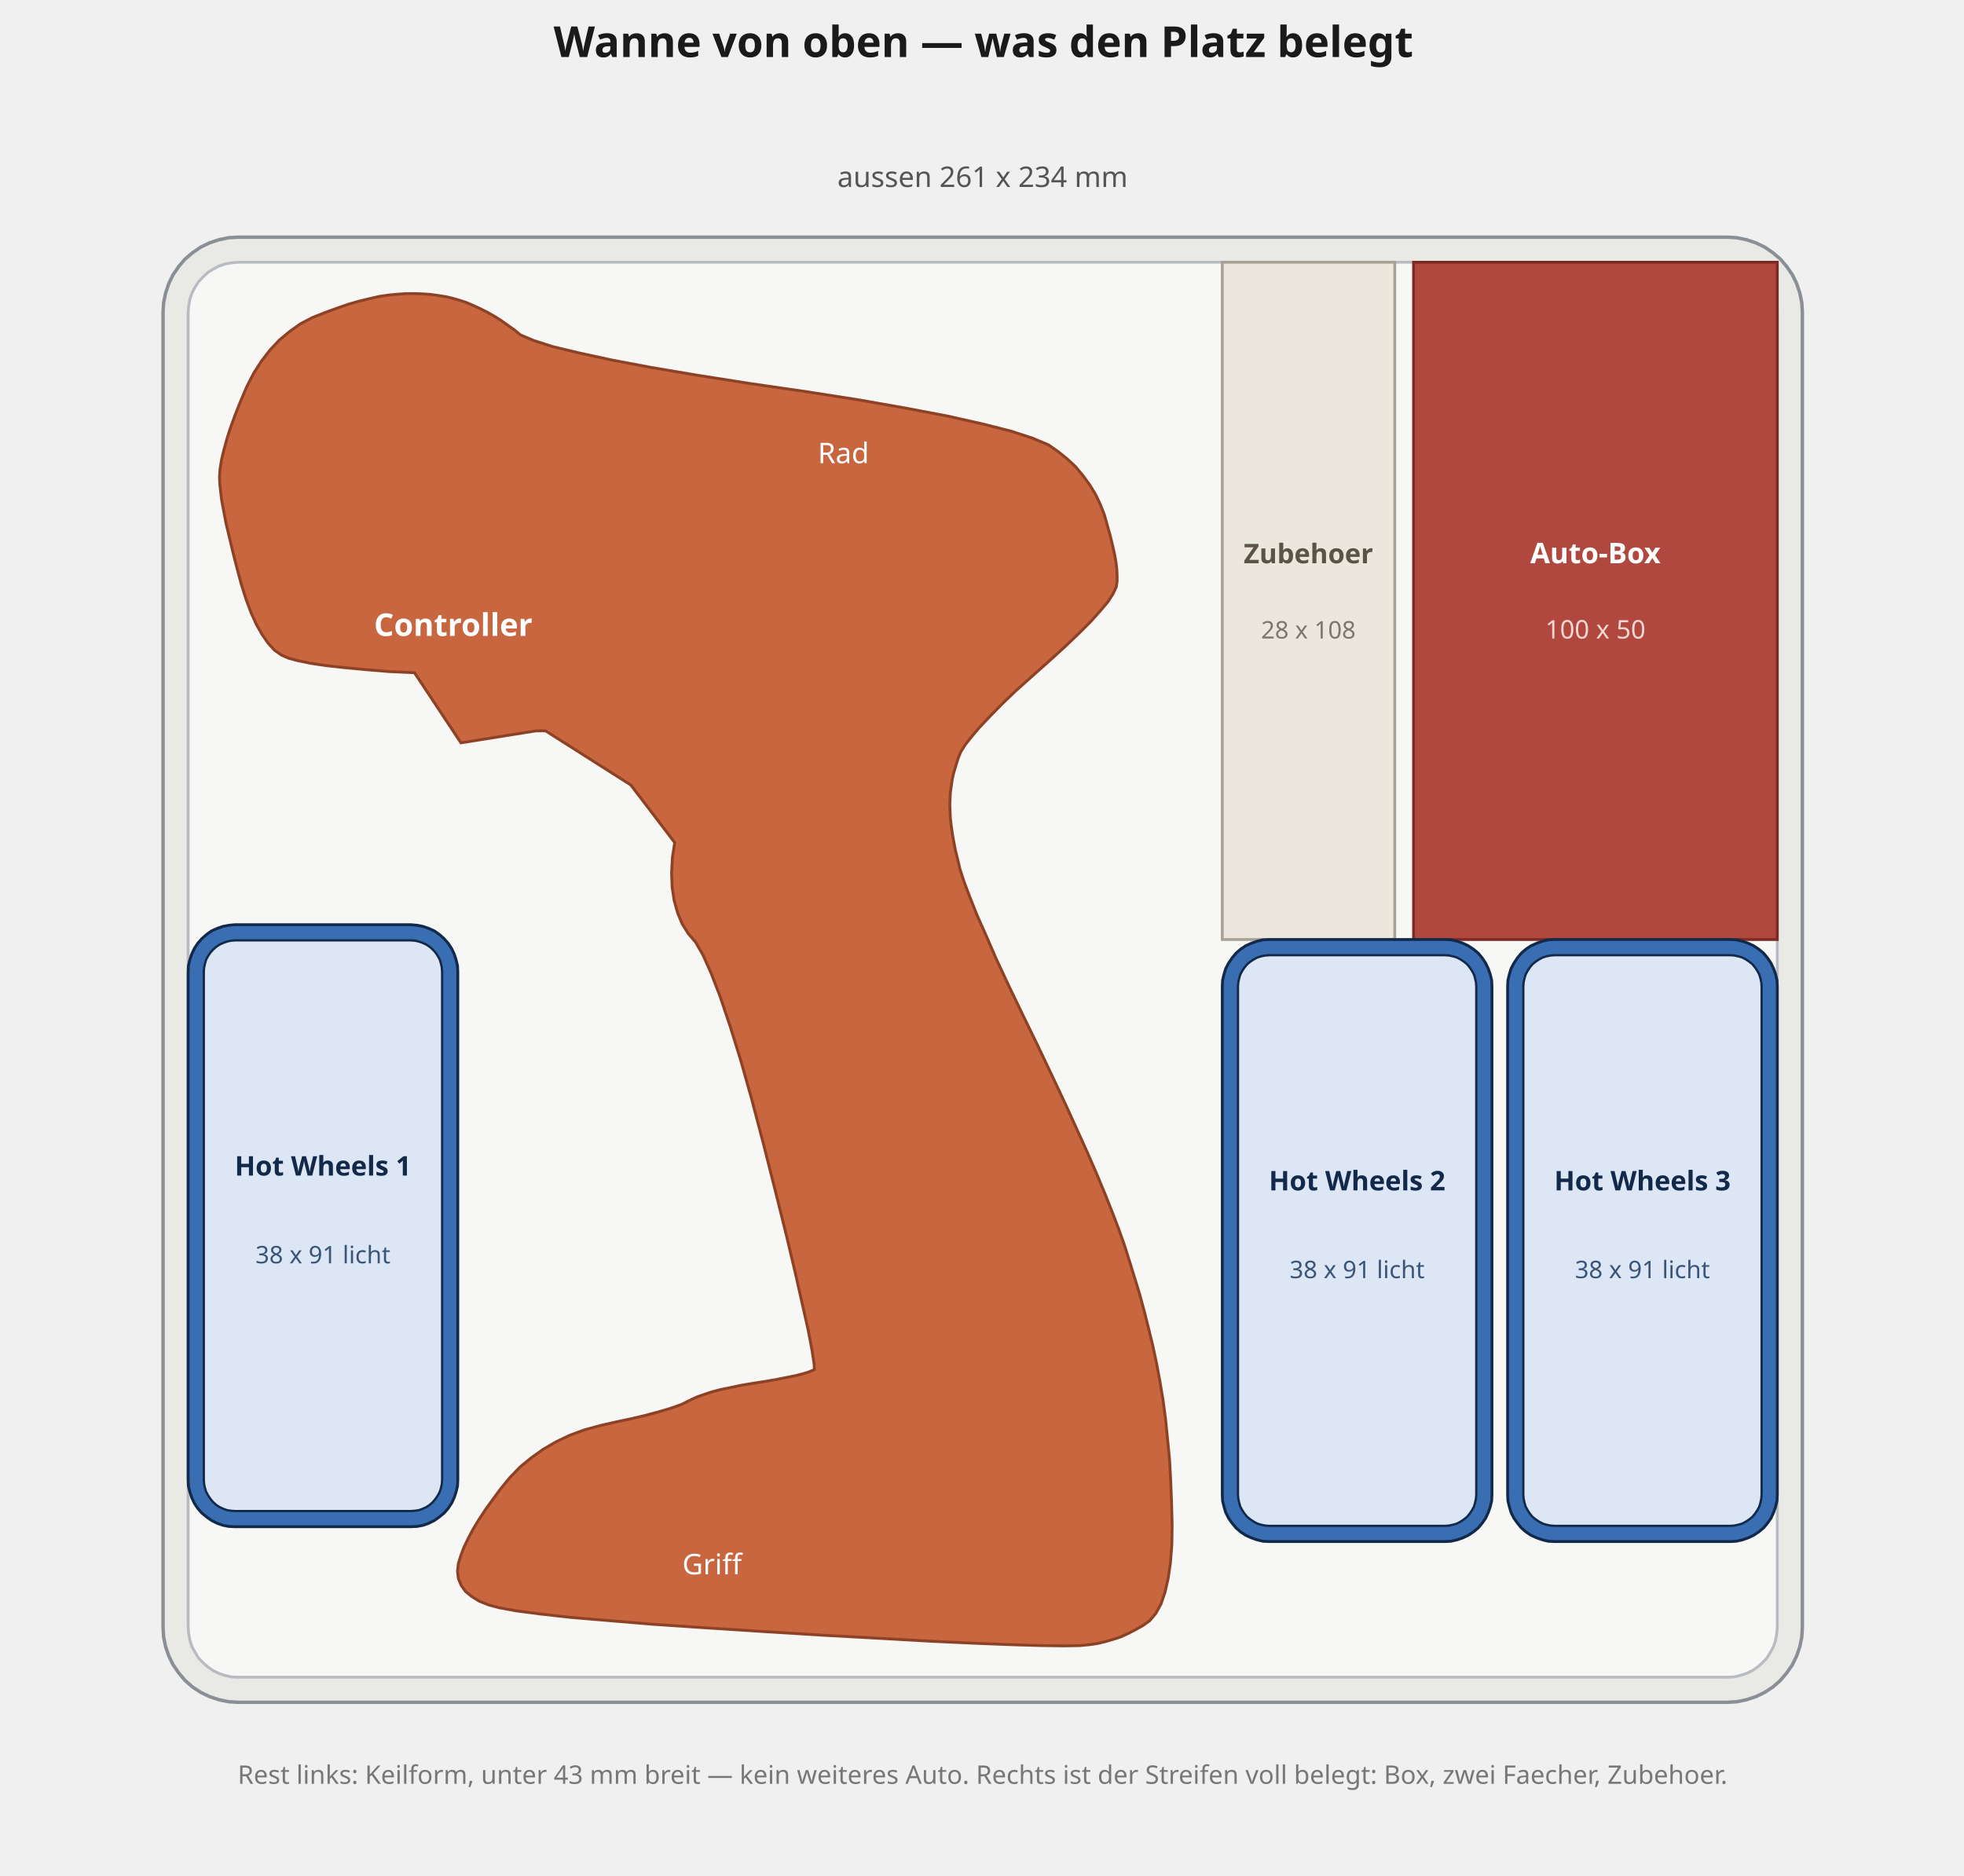
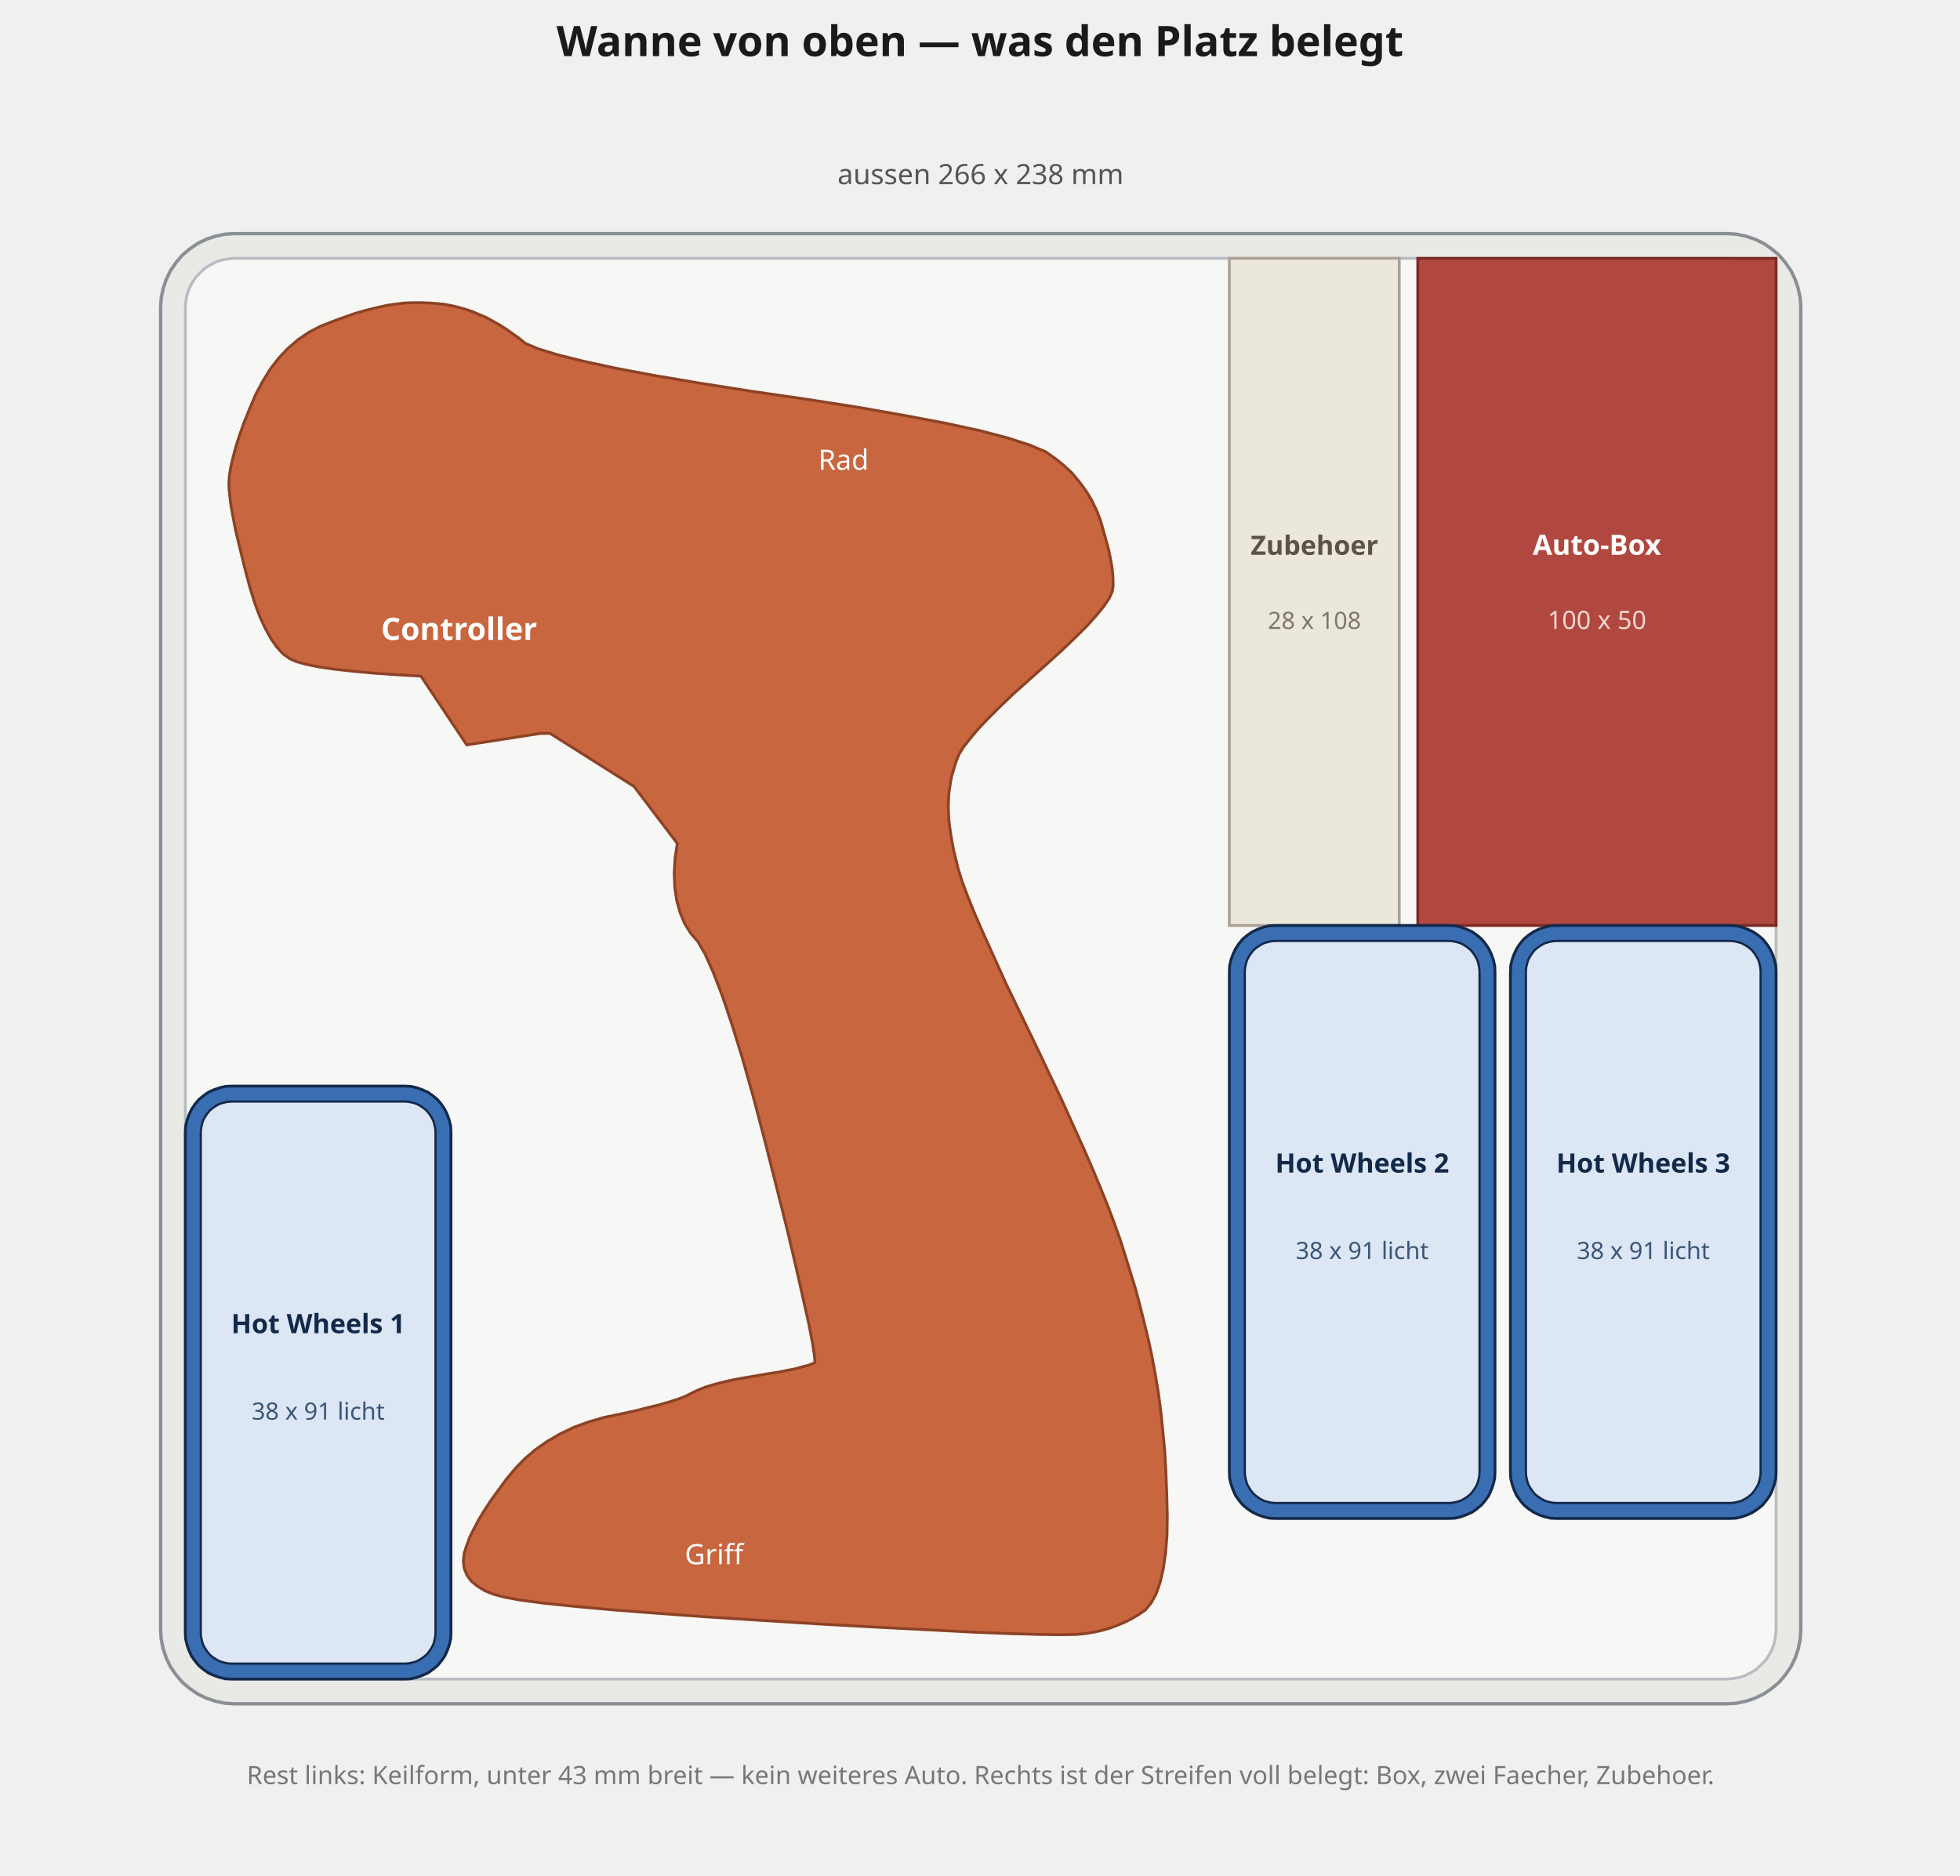
- <svg xmlns="http://www.w3.org/2000/svg" width="689" height="658" viewBox="0 0 689 658">
+ <svg xmlns="http://www.w3.org/2000/svg" width="698" height="668" viewBox="0 0 698 668">
  <rect width="100%%" height="100%%" fill="#fbfbfa" />
-   <text x="345" y="20" font-family="sans-serif" font-size="15" font-weight="600" text-anchor="middle" fill="#1a1a1a">Wanne von oben — was den Platz belegt</text>
-   <polygon points="632.3,109.6 632.1,106.2 631.4,102.8 630.3,99.5 628.8,96.4 626.8,93.5 624.6,90.9 622.0,88.7 619.1,86.7 616.0,85.2 612.7,84.1 609.3,83.4 605.9,83.2 83.6,83.2 80.2,83.4 76.8,84.1 73.5,85.2 70.4,86.7 67.5,88.7 64.9,90.9 62.7,93.5 60.7,96.4 59.2,99.5 58.1,102.8 57.4,106.2 57.2,109.6 57.2,570.8 57.4,574.3 58.1,577.7 59.2,580.9 60.7,584.0 62.7,586.9 64.9,589.5 67.5,591.8 70.4,593.7 73.5,595.2 76.8,596.3 80.2,597.0 83.6,597.2 605.9,597.2 609.3,597.0 612.7,596.3 616.0,595.2 619.1,593.7 622.0,591.8 624.6,589.5 626.8,586.9 628.8,584.0 630.3,580.9 631.4,577.7 632.1,574.3 632.3,570.8" fill="#e9e9e6" stroke="#8a8f96" stroke-width="1.2" />
-   <polygon points="623.5,109.6 623.3,107.3 622.9,105.0 622.2,102.9 621.1,100.8 619.9,98.9 618.3,97.2 616.6,95.6 614.7,94.4 612.6,93.3 610.4,92.6 608.2,92.2 605.9,92.0 83.6,92.0 81.3,92.2 79.0,92.6 76.9,93.3 74.8,94.4 72.9,95.6 71.2,97.2 69.6,98.9 68.4,100.8 67.3,102.9 66.6,105.0 66.2,107.3 66.0,109.6 66.0,570.8 66.2,573.1 66.6,575.4 67.3,577.6 68.4,579.6 69.6,581.6 71.2,583.3 72.9,584.8 74.8,586.1 76.9,587.1 79.0,587.8 81.3,588.3 83.6,588.4 605.9,588.4 608.2,588.3 610.4,587.8 612.6,587.1 614.7,586.1 616.6,584.8 618.3,583.3 619.9,581.6 621.1,579.6 622.2,577.6 622.9,575.4 623.3,573.1 623.5,570.8" fill="#f7f7f5" stroke="#b8bcc2" stroke-width="1.0" />
-   <polygon points="411.2,534.9 411.0,527.1 410.7,519.5 410.3,512.1 409.6,504.9 408.9,497.9 408.0,491.1 406.9,484.5 405.7,478.1 404.4,472.0 402.9,465.9 401.4,459.9 399.8,454.0 398.0,448.1 396.2,442.3 394.4,436.6 392.4,431.0 390.3,425.5 387.8,419.2 384.9,412.2 381.6,404.6 377.8,396.2 373.7,387.2 369.1,377.4 364.1,366.9 358.7,355.8 353.8,345.6 349.5,336.4 345.9,328.1 342.7,320.9 340.2,314.6 338.2,309.3 336.8,305.0 336.0,301.6 335.2,298.4 334.6,295.3 334.1,292.4 333.7,289.6 333.4,287.0 333.3,284.6 333.2,282.3 333.3,280.1 333.4,278.0 333.7,275.9 334.0,273.8 334.4,271.8 335.0,269.7 335.6,267.7 336.3,265.6 337.1,263.7 338.6,261.3 340.8,258.5 343.6,255.2 347.2,251.4 351.4,247.1 356.3,242.4 362.0,237.3 368.3,231.7 373.9,226.6 378.7,222.0 382.8,217.9 386.1,214.2 388.7,211.1 390.5,208.3 391.6,205.9 391.9,204.0 391.9,202.0 391.8,199.7 391.5,197.2 391.0,194.4 390.3,191.3 389.5,188.0 388.5,184.4 387.4,180.5 385.9,176.7 384.2,173.2 382.1,169.8 379.8,166.7 377.3,163.7 374.4,161.0 371.3,158.5 367.9,156.1 362.2,153.7 354.5,151.2 344.6,148.7 332.6,146.0 318.4,143.3 302.0,140.4 283.5,137.5 262.8,134.5 244.4,131.6 228.4,128.9 214.6,126.3 203.1,123.8 193.9,121.6 187.1,119.4 182.6,117.5 180.4,115.7 178.0,114.0 175.6,112.3 173.2,110.8 170.9,109.5 168.5,108.3 166.1,107.2 163.8,106.2 161.4,105.4 159.0,104.7 156.5,104.1 153.9,103.7 151.2,103.3 148.4,103.1 145.6,103.0 142.6,103.0 139.6,103.2 136.4,103.5 133.0,104.0 129.5,104.8 125.8,105.7 122.0,106.8 118.0,108.2 113.9,109.7 109.6,111.4 105.4,113.6 101.6,116.3 98.0,119.3 94.7,122.8 91.7,126.7 88.9,131.1 86.5,135.8 84.3,141.0 82.4,145.8 80.8,150.2 79.5,154.3 78.5,158.0 77.7,161.4 77.2,164.5 77.0,167.3 77.1,169.7 77.4,172.5 77.8,175.7 78.5,179.4 79.3,183.6 80.4,188.2 81.6,193.3 83.0,198.8 84.6,204.8 86.3,210.2 88.1,215.0 90.0,219.2 92.0,222.7 94.1,225.7 96.3,228.1 98.7,229.8 101.2,230.9 104.6,231.8 109.0,232.7 114.3,233.5 120.7,234.2 128.1,234.9 136.5,235.6 145.4,236.0 161.7,260.6 188.0,256.4 191.4,256.4 221.3,275.4 236.7,295.6 235.9,300.8 235.6,306.2 235.8,311.3 236.5,315.9 237.7,320.2 239.3,324.1 241.5,327.6 244.0,330.5 246.6,335.0 249.5,341.5 252.7,349.8 256.1,359.9 259.8,371.8 263.7,385.6 267.8,401.2 272.2,418.6 276.0,433.9 279.1,447.0 281.6,458.1 283.6,467.0 284.9,473.9 285.6,478.5 285.7,480.5 283.5,481.4 281.5,482.0 279.1,482.6 276.1,483.2 272.6,483.9 268.6,484.6 264.1,485.3 259.9,486.0 256.2,486.8 252.7,487.5 249.7,488.3 247.0,489.2 244.7,490.0 242.7,490.9 239.3,492.6 236.9,493.5 233.8,494.5 230.3,495.5 226.2,496.6 221.5,497.7 216.3,498.8 210.6,500.1 205.1,501.6 199.9,503.5 195.1,505.8 190.6,508.4 186.4,511.4 182.5,514.6 178.9,518.3 175.7,522.2 172.9,526.0 170.3,529.6 168.0,533.1 166.0,536.4 164.3,539.6 162.8,542.7 161.7,545.6 160.8,548.5 160.5,551.2 160.8,553.8 161.8,556.2 163.3,558.3 165.5,560.1 168.1,561.7 171.3,563.0 175.0,564.0 181.0,565.1 189.4,566.2 200.1,567.4 213.2,568.5 228.7,569.8 246.5,571.0 266.7,572.3 289.3,573.7 309.5,574.8 327.1,575.8 342.4,576.5 355.2,577.0 365.5,577.3 373.4,577.4 378.9,577.3 382.0,577.0 384.9,576.6 387.8,575.9 390.6,575.1 393.3,574.2 395.9,573.0 398.4,571.7 400.9,570.3 403.3,568.6 405.5,566.0 407.3,562.7 408.7,558.6 409.8,553.8 410.6,548.3 411.1,541.9" fill="#c8663f" stroke="#8d4225" stroke-width="1.0" />
-   <text x="295.9" y="162.5" font-family="sans-serif" font-size="10.0" text-anchor="middle" fill="#fff">Rad</text>
-   <text x="249.8" y="552.3" font-family="sans-serif" font-size="10.0" text-anchor="middle" fill="#fff">Griff</text>
-   <text x="159.0" y="223.1" font-family="sans-serif" font-size="11.0" text-anchor="middle" fill="#fff" font-weight="600">Controller</text>
-   <polygon points="428.8,329.6 489.3,329.6 489.3,92.0 428.8,92.0" fill="#ece7dd" stroke="#a9a196" stroke-width="1.0" />
-   <text x="459.0" y="197.6" font-family="sans-serif" font-size="9.5" text-anchor="middle" fill="#5c5348" font-weight="600">Zubehoer</text>
-   <text x="459.0" y="224.0" font-family="sans-serif" font-size="8.5" text-anchor="middle" fill="#7d766c">28 x 108</text>
-   <polygon points="495.9,329.6 623.5,329.6 623.5,92.0 495.9,92.0" fill="#b1483f" stroke="#7d2a23" stroke-width="1.0" />
-   <text x="559.7" y="197.6" font-family="sans-serif" font-size="10.0" text-anchor="middle" fill="#fff" font-weight="600">Auto-Box</text>
-   <text x="559.7" y="224.0" font-family="sans-serif" font-size="9.0" text-anchor="middle" fill="#f4d7d2">100 x 50</text>
-   <polygon points="160.6,340.9 160.5,338.8 160.0,336.7 159.3,334.6 158.4,332.7 157.2,330.9 155.8,329.3 154.1,327.8 152.4,326.6 150.4,325.7 148.4,325.0 146.3,324.6 144.1,324.4 82.5,324.4 80.3,324.6 78.2,325.0 76.2,325.7 74.2,326.6 72.5,327.8 70.8,329.3 69.4,330.9 68.2,332.7 67.3,334.6 66.6,336.7 66.1,338.8 66.0,340.9 66.0,519.1 66.1,521.3 66.6,523.4 67.3,525.5 68.2,527.4 69.4,529.2 70.8,530.8 72.5,532.2 74.2,533.4 76.2,534.4 78.2,535.1 80.3,535.5 82.5,535.6 144.1,535.6 146.3,535.5 148.4,535.1 150.4,534.4 152.4,533.4 154.1,532.2 155.8,530.8 157.2,529.2 158.4,527.4 159.3,525.5 160.0,523.4 160.5,521.3 160.6,519.1" fill="#3a6eb2" stroke="#12294a" stroke-width="1.0" />
-   <polygon points="155.1,340.9 155.0,339.5 154.7,338.1 154.3,336.7 153.6,335.4 152.8,334.2 151.9,333.2 150.8,332.2 149.6,331.4 148.3,330.8 146.9,330.3 145.5,330.0 144.1,329.9 82.5,329.9 81.1,330.0 79.7,330.3 78.3,330.8 77.0,331.4 75.8,332.2 74.7,333.2 73.8,334.2 73.0,335.4 72.3,336.7 71.9,338.1 71.6,339.5 71.5,340.9 71.5,519.1 71.6,520.6 71.9,522.0 72.3,523.3 73.0,524.6 73.8,525.8 74.7,526.9 75.8,527.9 77.0,528.7 78.3,529.3 79.7,529.8 81.1,530.0 82.5,530.1 144.1,530.1 145.5,530.0 146.9,529.8 148.3,529.3 149.6,528.7 150.8,527.9 151.9,526.9 152.8,525.8 153.6,524.6 154.3,523.3 154.7,522.0 155.0,520.6 155.1,519.1" fill="#dce6f4" stroke="#12294a" stroke-width="0.8" />
-   <text x="113.3" y="412.4" font-family="sans-serif" font-size="9.5" text-anchor="middle" fill="#12294a" font-weight="600">Hot Wheels 1</text>
-   <text x="113.3" y="443.2" font-family="sans-serif" font-size="8.5" text-anchor="middle" fill="#3a5578">38 x 91 licht</text>
-   <polygon points="523.4,346.1 523.3,343.9 522.8,341.8 522.1,339.8 521.2,337.9 520.0,336.1 518.6,334.4 516.9,333.0 515.1,331.8 513.2,330.9 511.2,330.2 509.0,329.7 506.9,329.6 445.3,329.6 443.1,329.7 441.0,330.2 439.0,330.9 437.0,331.8 435.2,333.0 433.6,334.4 432.2,336.1 431.0,337.9 430.0,339.8 429.4,341.8 428.9,343.9 428.8,346.1 428.8,524.3 428.9,526.5 429.4,528.6 430.0,530.6 431.0,532.6 432.2,534.3 433.6,536.0 435.2,537.4 437.0,538.6 439.0,539.5 441.0,540.2 443.1,540.7 445.3,540.8 506.9,540.8 509.0,540.7 511.2,540.2 513.2,539.5 515.1,538.6 516.9,537.4 518.6,536.0 520.0,534.3 521.2,532.6 522.1,530.6 522.8,528.6 523.3,526.5 523.4,524.3" fill="#3a6eb2" stroke="#12294a" stroke-width="1.0" />
-   <polygon points="517.9,346.1 517.8,344.7 517.5,343.3 517.1,341.9 516.4,340.6 515.6,339.4 514.7,338.3 513.6,337.4 512.4,336.6 511.1,335.9 509.7,335.5 508.3,335.2 506.9,335.1 445.3,335.1 443.9,335.2 442.4,335.5 441.1,335.9 439.8,336.6 438.6,337.4 437.5,338.3 436.6,339.4 435.8,340.6 435.1,341.9 434.7,343.3 434.4,344.7 434.3,346.1 434.3,524.3 434.4,525.7 434.7,527.1 435.1,528.5 435.8,529.8 436.6,531.0 437.5,532.1 438.6,533.0 439.8,533.8 441.1,534.5 442.4,534.9 443.9,535.2 445.3,535.3 506.9,535.3 508.3,535.2 509.7,534.9 511.1,534.5 512.4,533.8 513.6,533.0 514.7,532.1 515.6,531.0 516.4,529.8 517.1,528.5 517.5,527.1 517.8,525.7 517.9,524.3" fill="#dce6f4" stroke="#12294a" stroke-width="0.8" />
-   <text x="476.1" y="417.6" font-family="sans-serif" font-size="9.5" text-anchor="middle" fill="#12294a" font-weight="600">Hot Wheels 2</text>
-   <text x="476.1" y="448.4" font-family="sans-serif" font-size="8.5" text-anchor="middle" fill="#3a5578">38 x 91 licht</text>
-   <polygon points="623.5,346.1 623.4,343.9 622.9,341.8 622.2,339.8 621.3,337.9 620.1,336.1 618.7,334.4 617.0,333.0 615.2,331.8 613.3,330.9 611.3,330.2 609.1,329.7 607.0,329.6 545.4,329.6 543.2,329.7 541.1,330.2 539.1,330.9 537.1,331.8 535.3,333.0 533.7,334.4 532.3,336.1 531.1,337.9 530.1,339.8 529.5,341.8 529.0,343.9 528.9,346.1 528.9,524.3 529.0,526.5 529.5,528.6 530.1,530.6 531.1,532.6 532.3,534.3 533.7,536.0 535.3,537.4 537.1,538.6 539.1,539.5 541.1,540.2 543.2,540.7 545.4,540.8 607.0,540.8 609.1,540.7 611.3,540.2 613.3,539.5 615.2,538.6 617.0,537.4 618.7,536.0 620.1,534.3 621.3,532.6 622.2,530.6 622.9,528.6 623.4,526.5 623.5,524.3" fill="#3a6eb2" stroke="#12294a" stroke-width="1.0" />
-   <polygon points="618.0,346.1 617.9,344.7 617.6,343.3 617.2,341.9 616.5,340.6 615.7,339.4 614.8,338.3 613.7,337.4 612.5,336.6 611.2,335.9 609.8,335.5 608.4,335.2 607.0,335.1 545.4,335.1 544.0,335.2 542.5,335.5 541.2,335.9 539.9,336.6 538.7,337.4 537.6,338.3 536.7,339.4 535.9,340.6 535.2,341.9 534.8,343.3 534.5,344.7 534.4,346.1 534.4,524.3 534.5,525.7 534.8,527.1 535.2,528.5 535.9,529.8 536.7,531.0 537.6,532.1 538.7,533.0 539.9,533.8 541.2,534.5 542.5,534.9 544.0,535.2 545.4,535.3 607.0,535.3 608.4,535.2 609.8,534.9 611.2,534.5 612.5,533.8 613.7,533.0 614.8,532.1 615.7,531.0 616.5,529.8 617.2,528.5 617.6,527.1 617.9,525.7 618.0,524.3" fill="#dce6f4" stroke="#12294a" stroke-width="0.8" />
-   <text x="576.2" y="417.6" font-family="sans-serif" font-size="9.5" text-anchor="middle" fill="#12294a" font-weight="600">Hot Wheels 3</text>
-   <text x="576.2" y="448.4" font-family="sans-serif" font-size="8.5" text-anchor="middle" fill="#3a5578">38 x 91 licht</text>
-   <text x="344.7" y="65.6" font-family="sans-serif" font-size="10.0" text-anchor="middle" fill="#555">aussen 261 x 234 mm</text>
-   <text x="344.7" y="625.8" font-family="sans-serif" font-size="9.0" text-anchor="middle" fill="#777">Rest links: Keilform, unter 43 mm breit — kein weiteres Auto. Rechts ist der Streifen voll belegt: Box, zwei Faecher, Zubehoer.</text>
+   <text x="349" y="20" font-family="sans-serif" font-size="15" font-weight="600" text-anchor="middle" fill="#1a1a1a">Wanne von oben — was den Platz belegt</text>
+   <polygon points="641.3,109.6 641.1,106.2 640.4,102.8 639.3,99.5 637.8,96.4 635.8,93.5 633.6,90.9 631.0,88.7 628.1,86.7 625.0,85.2 621.7,84.1 618.3,83.4 614.9,83.2 83.6,83.2 80.2,83.4 76.8,84.1 73.5,85.2 70.4,86.7 67.5,88.7 64.9,90.9 62.7,93.5 60.7,96.4 59.2,99.5 58.1,102.8 57.4,106.2 57.2,109.6 57.2,580.4 57.4,583.8 58.1,587.2 59.2,590.5 60.7,593.6 62.7,596.5 64.9,599.1 67.5,601.3 70.4,603.3 73.5,604.8 76.8,605.9 80.2,606.6 83.6,606.8 614.9,606.8 618.3,606.6 621.7,605.9 625.0,604.8 628.1,603.3 631.0,601.3 633.6,599.1 635.8,596.5 637.8,593.6 639.3,590.5 640.4,587.2 641.1,583.8 641.3,580.4" fill="#e9e9e6" stroke="#8a8f96" stroke-width="1.2" />
+   <polygon points="632.5,109.6 632.3,107.3 631.9,105.0 631.2,102.9 630.1,100.8 628.9,98.9 627.3,97.2 625.6,95.6 623.7,94.4 621.6,93.3 619.5,92.6 617.2,92.2 614.9,92.0 83.6,92.0 81.3,92.2 79.0,92.6 76.9,93.3 74.8,94.4 72.9,95.6 71.2,97.2 69.6,98.9 68.4,100.8 67.3,102.9 66.6,105.0 66.2,107.3 66.0,109.6 66.0,580.4 66.2,582.7 66.6,585.0 67.3,587.1 68.4,589.2 69.6,591.1 71.2,592.8 72.9,594.4 74.8,595.6 76.9,596.7 79.0,597.4 81.3,597.8 83.6,598.0 614.9,598.0 617.2,597.8 619.5,597.4 621.6,596.7 623.7,595.6 625.6,594.4 627.3,592.8 628.9,591.1 630.1,589.2 631.2,587.1 631.9,585.0 632.3,582.7 632.5,580.4" fill="#f7f7f5" stroke="#b8bcc2" stroke-width="1.0" />
+   <polygon points="415.7,539.7 415.5,531.8 415.2,524.2 414.8,516.8 414.1,509.6 413.4,502.7 412.5,495.9 411.4,489.3 410.2,482.9 408.9,476.8 407.4,470.7 405.9,464.7 404.3,458.7 402.5,452.9 400.7,447.1 398.9,441.4 396.9,435.8 394.8,430.2 392.3,424.0 389.4,417.0 386.1,409.4 382.3,401.0 378.2,391.9 373.6,382.2 368.6,371.7 363.2,360.5 358.3,350.4 354.1,341.1 350.4,332.9 347.2,325.6 344.7,319.4 342.7,314.1 341.3,309.7 340.5,306.4 339.7,303.2 339.1,300.1 338.6,297.2 338.2,294.4 337.9,291.8 337.8,289.4 337.7,287.1 337.8,284.9 337.9,282.8 338.2,280.7 338.5,278.6 338.9,276.5 339.5,274.5 340.1,272.4 340.8,270.4 341.6,268.5 343.1,266.1 345.3,263.3 348.1,259.9 351.7,256.1 355.9,251.9 360.8,247.2 366.5,242.1 372.8,236.5 378.4,231.4 383.2,226.8 387.3,222.7 390.6,219.0 393.2,215.8 395.0,213.1 396.1,210.7 396.4,208.8 396.4,206.8 396.3,204.5 396.0,202.0 395.5,199.2 394.9,196.1 394.0,192.8 393.0,189.2 391.9,185.3 390.4,181.5 388.7,178.0 386.6,174.6 384.3,171.5 381.8,168.5 378.9,165.8 375.8,163.3 372.4,160.9 366.7,158.5 359.0,156.0 349.1,153.4 337.1,150.8 322.9,148.1 306.5,145.2 288.0,142.3 267.3,139.3 248.9,136.4 232.9,133.7 219.1,131.1 207.6,128.6 198.4,126.3 191.6,124.2 187.1,122.3 184.9,120.5 182.5,118.8 180.1,117.1 177.7,115.6 175.4,114.3 173.0,113.0 170.6,112.0 168.3,111.0 165.9,110.2 163.5,109.5 161.0,108.9 158.4,108.4 155.7,108.1 152.9,107.9 150.1,107.8 147.1,107.8 144.1,107.9 140.9,108.3 137.5,108.8 134.0,109.6 130.3,110.5 126.5,111.6 122.5,113.0 118.4,114.5 114.1,116.2 109.9,118.4 106.1,121.0 102.5,124.1 99.2,127.6 96.2,131.5 93.5,135.9 91.0,140.6 88.8,145.8 86.9,150.5 85.3,155.0 84.0,159.1 83.0,162.8 82.2,166.2 81.7,169.3 81.5,172.0 81.6,174.4 81.9,177.3 82.3,180.5 83.0,184.2 83.8,188.4 84.9,193.0 86.1,198.0 87.5,203.6 89.1,209.6 90.8,215.0 92.6,219.8 94.5,223.9 96.5,227.5 98.6,230.5 100.8,232.9 103.2,234.6 105.7,235.7 109.1,236.6 113.5,237.5 118.8,238.3 125.2,239.0 132.6,239.7 141.1,240.3 149.9,240.8 166.2,265.3 192.5,261.2 195.9,261.2 225.8,280.1 241.2,300.4 240.4,305.6 240.1,311.0 240.3,316.1 241.0,320.7 242.2,325.0 243.8,328.9 246.0,332.4 248.5,335.3 251.1,339.8 254.0,346.3 257.2,354.6 260.6,364.7 264.3,376.6 268.2,390.4 272.3,406.0 276.7,423.4 280.5,438.6 283.6,451.8 286.1,462.9 288.1,471.8 289.4,478.6 290.1,483.3 290.2,485.3 288.0,486.2 286.0,486.7 283.6,487.4 280.6,488.0 277.1,488.7 273.1,489.3 268.6,490.1 264.4,490.8 260.7,491.5 257.2,492.3 254.2,493.1 251.5,493.9 249.2,494.8 247.2,495.7 243.8,497.4 241.4,498.3 238.3,499.3 234.8,500.3 230.7,501.3 226.0,502.5 220.9,503.6 215.1,504.8 209.6,506.4 204.4,508.3 199.6,510.6 195.1,513.2 190.9,516.1 187.0,519.4 183.4,523.1 180.2,527.0 177.4,530.8 174.8,534.4 172.5,537.9 170.5,541.2 168.8,544.4 167.3,547.4 166.2,550.4 165.3,553.2 165.0,556.0 165.3,558.6 166.3,561.0 167.8,563.1 170.0,564.9 172.6,566.5 175.8,567.8 179.5,568.8 185.5,569.9 193.9,571.0 204.6,572.1 217.7,573.3 233.2,574.5 251.0,575.8 271.3,577.1 293.8,578.5 314.0,579.6 331.6,580.5 346.9,581.3 359.7,581.8 370.0,582.1 377.9,582.2 383.4,582.1 386.5,581.8 389.4,581.3 392.3,580.7 395.1,579.9 397.8,578.9 400.4,577.8 403.0,576.5 405.4,575.1 407.9,573.4 410.0,570.8 411.8,567.5 413.2,563.4 414.3,558.6 415.1,553.0 415.6,546.7" fill="#c8663f" stroke="#8d4225" stroke-width="1.0" />
+   <text x="300.4" y="167.3" font-family="sans-serif" font-size="10.0" text-anchor="middle" fill="#fff">Rad</text>
+   <text x="254.3" y="557.1" font-family="sans-serif" font-size="10.0" text-anchor="middle" fill="#fff">Griff</text>
+   <text x="163.5" y="227.9" font-family="sans-serif" font-size="11.0" text-anchor="middle" fill="#fff" font-weight="600">Controller</text>
+   <polygon points="437.8,329.6 498.3,329.6 498.3,92.0 437.8,92.0" fill="#ece7dd" stroke="#a9a196" stroke-width="1.0" />
+   <text x="468.1" y="197.6" font-family="sans-serif" font-size="9.5" text-anchor="middle" fill="#5c5348" font-weight="600">Zubehoer</text>
+   <text x="468.1" y="224.0" font-family="sans-serif" font-size="8.5" text-anchor="middle" fill="#7d766c">28 x 108</text>
+   <polygon points="504.9,329.6 632.5,329.6 632.5,92.0 504.9,92.0" fill="#b1483f" stroke="#7d2a23" stroke-width="1.0" />
+   <text x="568.7" y="197.6" font-family="sans-serif" font-size="10.0" text-anchor="middle" fill="#fff" font-weight="600">Auto-Box</text>
+   <text x="568.7" y="224.0" font-family="sans-serif" font-size="9.0" text-anchor="middle" fill="#f4d7d2">100 x 50</text>
+   <polygon points="160.6,403.3 160.5,401.1 160.0,399.0 159.3,397.0 158.4,395.1 157.2,393.3 155.8,391.6 154.1,390.2 152.4,389.0 150.4,388.1 148.4,387.4 146.3,386.9 144.1,386.8 82.5,386.8 80.3,386.9 78.2,387.4 76.2,388.1 74.2,389.0 72.5,390.2 70.8,391.6 69.4,393.3 68.2,395.1 67.3,397.0 66.6,399.0 66.1,401.1 66.0,403.3 66.0,581.5 66.1,583.7 66.6,585.8 67.3,587.8 68.2,589.8 69.4,591.5 70.8,593.2 72.5,594.6 74.2,595.8 76.2,596.7 78.2,597.4 80.3,597.9 82.5,598.0 144.1,598.0 146.3,597.9 148.4,597.4 150.4,596.7 152.4,595.8 154.1,594.6 155.8,593.2 157.2,591.5 158.4,589.8 159.3,587.8 160.0,585.8 160.5,583.7 160.6,581.5" fill="#3a6eb2" stroke="#12294a" stroke-width="1.0" />
+   <polygon points="155.1,403.3 155.0,401.9 154.7,400.5 154.3,399.1 153.6,397.8 152.8,396.6 151.9,395.5 150.8,394.6 149.6,393.8 148.3,393.1 146.9,392.7 145.5,392.4 144.1,392.3 82.5,392.3 81.1,392.4 79.7,392.7 78.3,393.1 77.0,393.8 75.8,394.6 74.7,395.5 73.8,396.6 73.0,397.8 72.3,399.1 71.9,400.5 71.6,401.9 71.5,403.3 71.5,581.5 71.6,582.9 71.9,584.3 72.3,585.7 73.0,587.0 73.8,588.2 74.7,589.3 75.8,590.2 77.0,591.0 78.3,591.7 79.7,592.1 81.1,592.4 82.5,592.5 144.1,592.5 145.5,592.4 146.9,592.1 148.3,591.7 149.6,591.0 150.8,590.2 151.9,589.3 152.8,588.2 153.6,587.0 154.3,585.7 154.7,584.3 155.0,582.9 155.1,581.5" fill="#dce6f4" stroke="#12294a" stroke-width="0.8" />
+   <text x="113.3" y="474.8" font-family="sans-serif" font-size="9.5" text-anchor="middle" fill="#12294a" font-weight="600">Hot Wheels 1</text>
+   <text x="113.3" y="505.6" font-family="sans-serif" font-size="8.5" text-anchor="middle" fill="#3a5578">38 x 91 licht</text>
+   <polygon points="532.4,346.1 532.3,343.9 531.8,341.8 531.1,339.8 530.2,337.9 529.0,336.1 527.6,334.4 525.9,333.0 524.2,331.8 522.2,330.9 520.2,330.2 518.1,329.7 515.9,329.6 454.3,329.6 452.1,329.7 450.0,330.2 448.0,330.9 446.1,331.8 444.3,333.0 442.6,334.4 441.2,336.1 440.0,337.9 439.1,339.8 438.4,341.8 437.9,343.9 437.8,346.1 437.8,524.3 437.9,526.5 438.4,528.6 439.1,530.6 440.0,532.6 441.2,534.3 442.6,536.0 444.3,537.4 446.1,538.6 448.0,539.5 450.0,540.2 452.1,540.7 454.3,540.8 515.9,540.8 518.1,540.7 520.2,540.2 522.2,539.5 524.2,538.6 525.9,537.4 527.6,536.0 529.0,534.3 530.2,532.6 531.1,530.6 531.8,528.6 532.3,526.5 532.4,524.3" fill="#3a6eb2" stroke="#12294a" stroke-width="1.0" />
+   <polygon points="526.9,346.1 526.8,344.7 526.5,343.3 526.1,341.9 525.4,340.6 524.6,339.4 523.7,338.3 522.6,337.4 521.4,336.6 520.1,335.9 518.7,335.5 517.3,335.2 515.9,335.1 454.3,335.1 452.9,335.2 451.5,335.5 450.1,335.9 448.8,336.6 447.6,337.4 446.5,338.3 445.6,339.4 444.8,340.6 444.1,341.9 443.7,343.3 443.4,344.7 443.3,346.1 443.3,524.3 443.4,525.7 443.7,527.1 444.1,528.5 444.8,529.8 445.6,531.0 446.5,532.1 447.6,533.0 448.8,533.8 450.1,534.5 451.5,534.9 452.9,535.2 454.3,535.3 515.9,535.3 517.3,535.2 518.7,534.9 520.1,534.5 521.4,533.8 522.6,533.0 523.7,532.1 524.6,531.0 525.4,529.8 526.1,528.5 526.5,527.1 526.8,525.7 526.9,524.3" fill="#dce6f4" stroke="#12294a" stroke-width="0.8" />
+   <text x="485.1" y="417.6" font-family="sans-serif" font-size="9.5" text-anchor="middle" fill="#12294a" font-weight="600">Hot Wheels 2</text>
+   <text x="485.1" y="448.4" font-family="sans-serif" font-size="8.5" text-anchor="middle" fill="#3a5578">38 x 91 licht</text>
+   <polygon points="632.5,346.1 632.4,343.9 631.9,341.8 631.2,339.8 630.3,337.9 629.1,336.1 627.7,334.4 626.0,333.0 624.2,331.8 622.3,330.9 620.3,330.2 618.2,329.7 616.0,329.6 554.4,329.6 552.2,329.7 550.1,330.2 548.1,330.9 546.2,331.8 544.4,333.0 542.7,334.4 541.3,336.1 540.1,337.9 539.2,339.8 538.5,341.8 538.0,343.9 537.9,346.1 537.9,524.3 538.0,526.5 538.5,528.6 539.2,530.6 540.1,532.6 541.3,534.3 542.7,536.0 544.4,537.4 546.2,538.6 548.1,539.5 550.1,540.2 552.2,540.7 554.4,540.8 616.0,540.8 618.2,540.7 620.3,540.2 622.3,539.5 624.2,538.6 626.0,537.4 627.7,536.0 629.1,534.3 630.3,532.6 631.2,530.6 631.9,528.6 632.4,526.5 632.5,524.3" fill="#3a6eb2" stroke="#12294a" stroke-width="1.0" />
+   <polygon points="627.0,346.1 626.9,344.7 626.6,343.3 626.2,341.9 625.5,340.6 624.7,339.4 623.8,338.3 622.7,337.4 621.5,336.6 620.2,335.9 618.8,335.5 617.4,335.2 616.0,335.1 554.4,335.1 553.0,335.2 551.6,335.5 550.2,335.9 548.9,336.6 547.7,337.4 546.6,338.3 545.7,339.4 544.9,340.6 544.2,341.9 543.8,343.3 543.5,344.7 543.4,346.1 543.4,524.3 543.5,525.7 543.8,527.1 544.2,528.5 544.9,529.8 545.7,531.0 546.6,532.1 547.7,533.0 548.9,533.8 550.2,534.5 551.6,534.9 553.0,535.2 554.4,535.3 616.0,535.3 617.4,535.2 618.8,534.9 620.2,534.5 621.5,533.8 622.7,533.0 623.8,532.1 624.7,531.0 625.5,529.8 626.2,528.5 626.6,527.1 626.9,525.7 627.0,524.3" fill="#dce6f4" stroke="#12294a" stroke-width="0.8" />
+   <text x="585.2" y="417.6" font-family="sans-serif" font-size="9.5" text-anchor="middle" fill="#12294a" font-weight="600">Hot Wheels 3</text>
+   <text x="585.2" y="448.4" font-family="sans-serif" font-size="8.5" text-anchor="middle" fill="#3a5578">38 x 91 licht</text>
+   <text x="349.2" y="65.6" font-family="sans-serif" font-size="10.0" text-anchor="middle" fill="#555">aussen 266 x 238 mm</text>
+   <text x="349.2" y="635.4" font-family="sans-serif" font-size="9.0" text-anchor="middle" fill="#777">Rest links: Keilform, unter 43 mm breit — kein weiteres Auto. Rechts ist der Streifen voll belegt: Box, zwei Faecher, Zubehoer.</text>
</svg>
